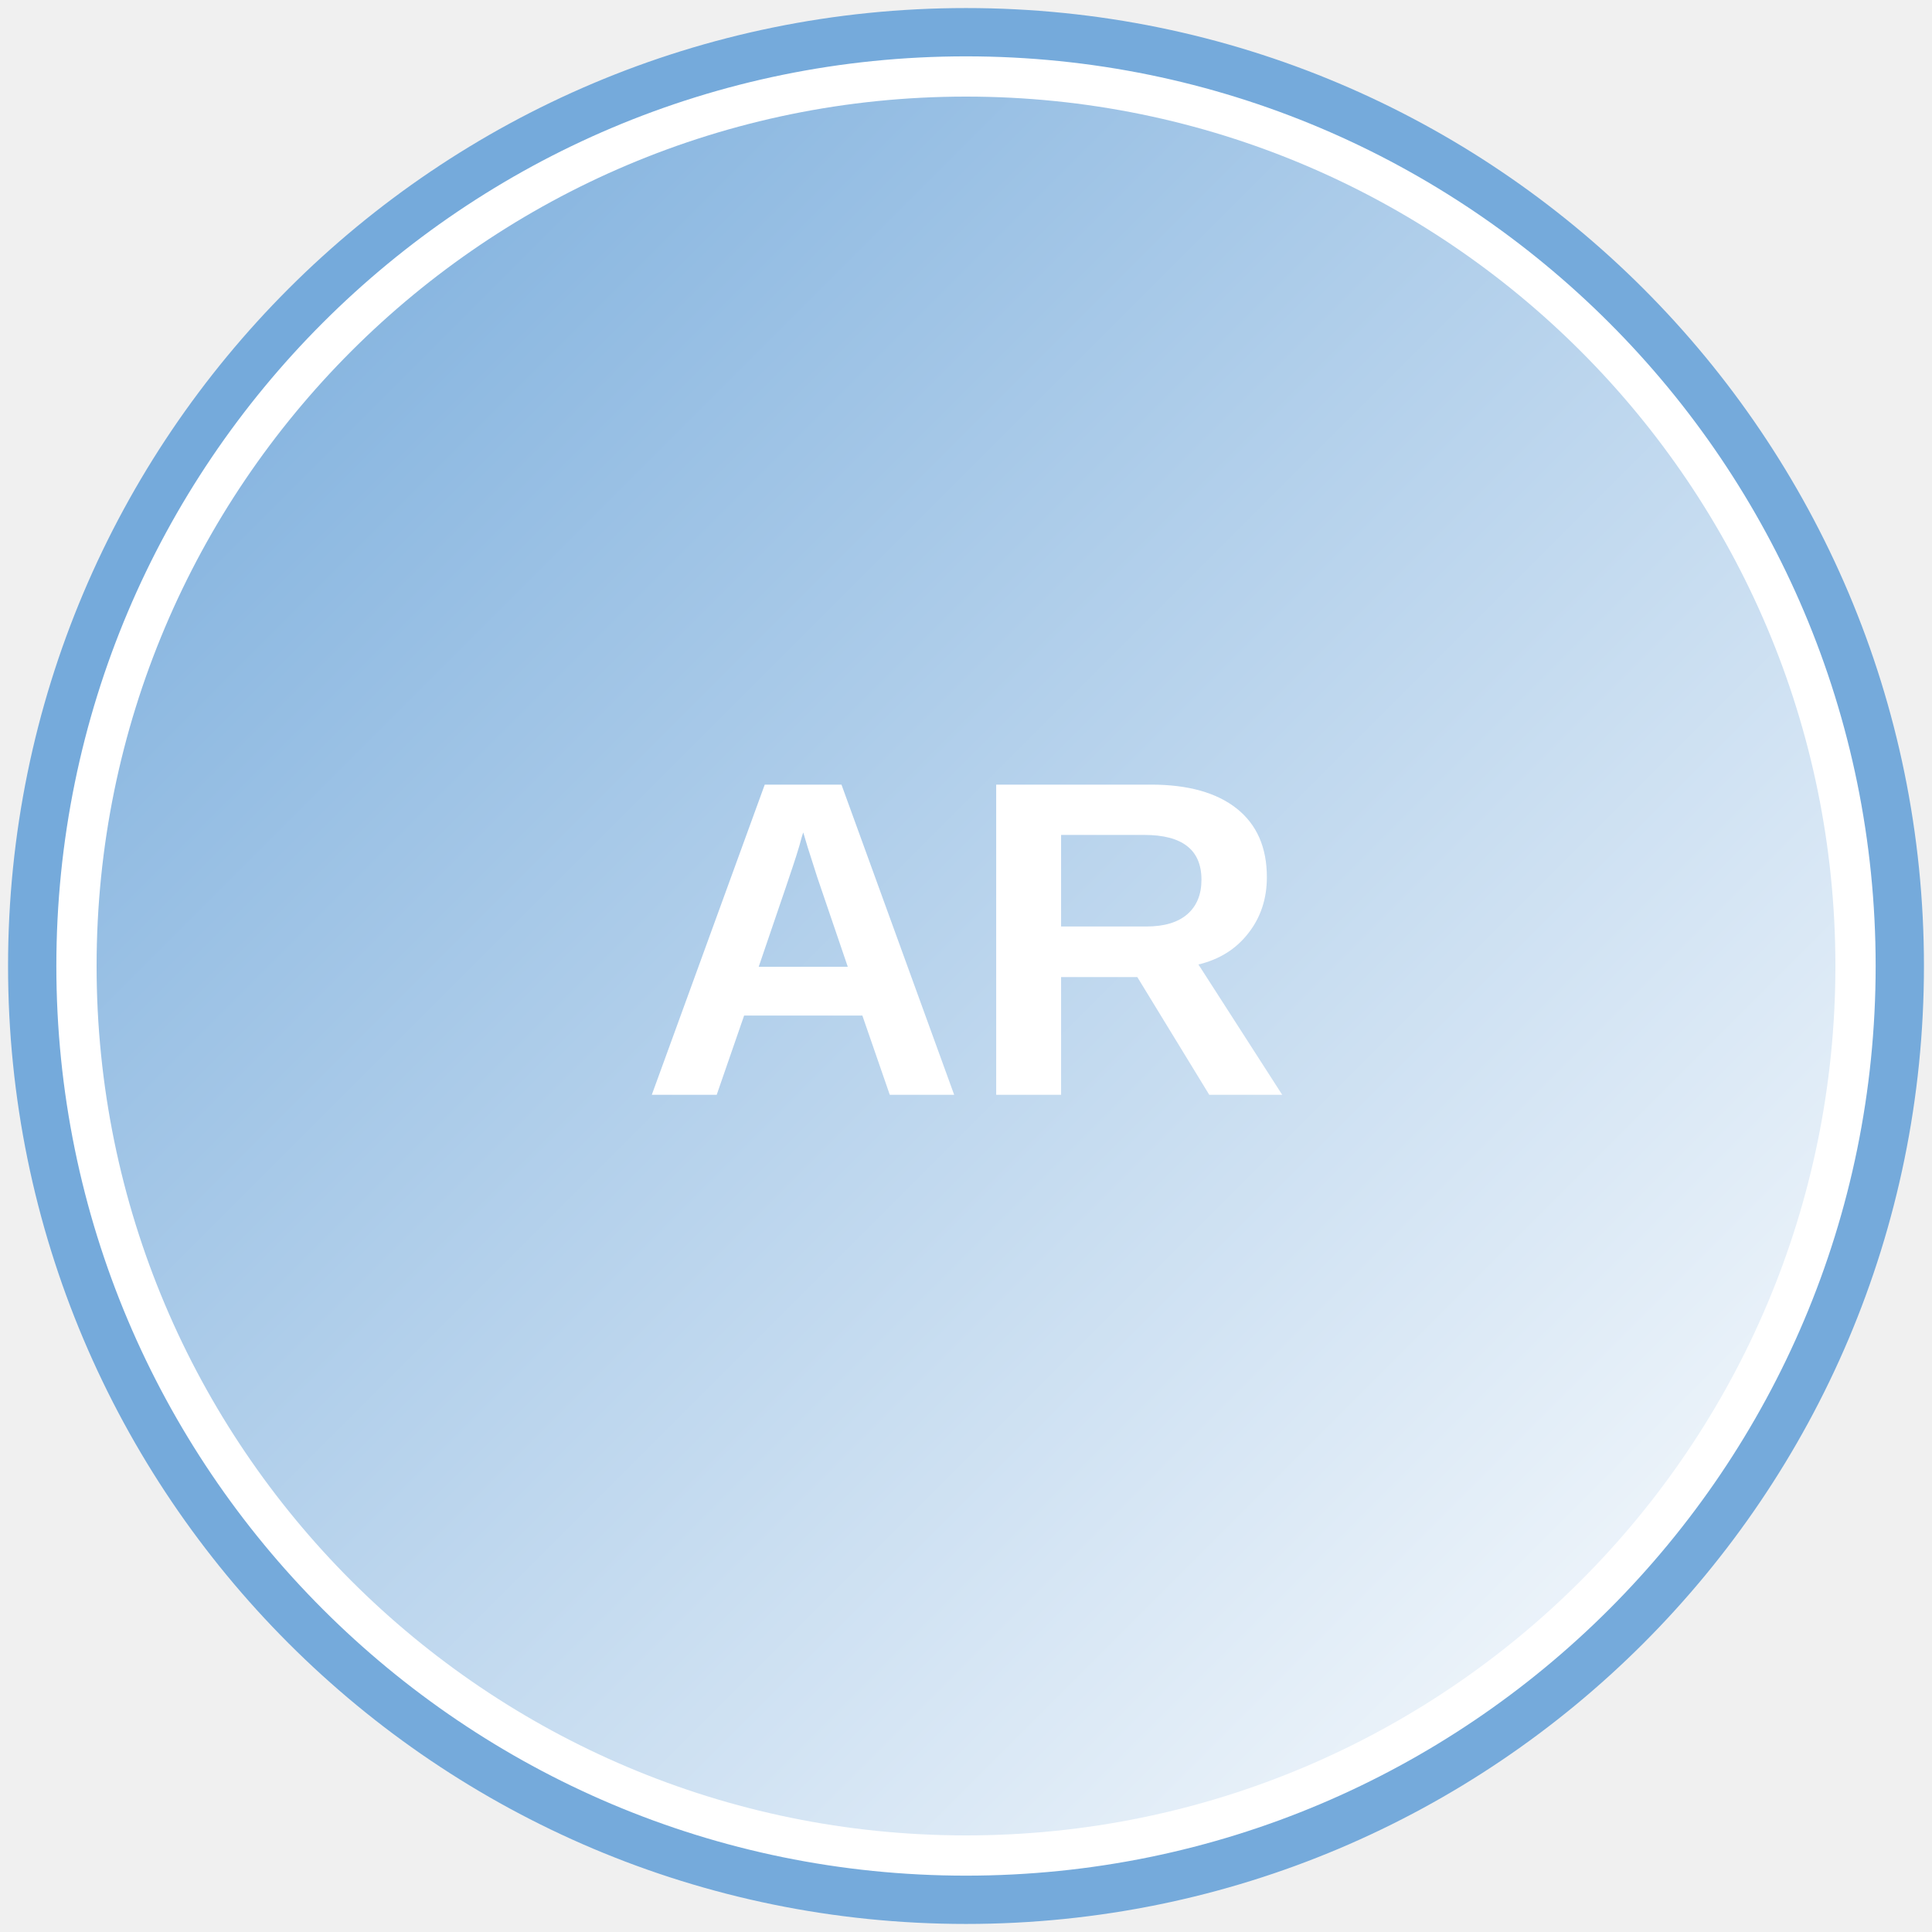
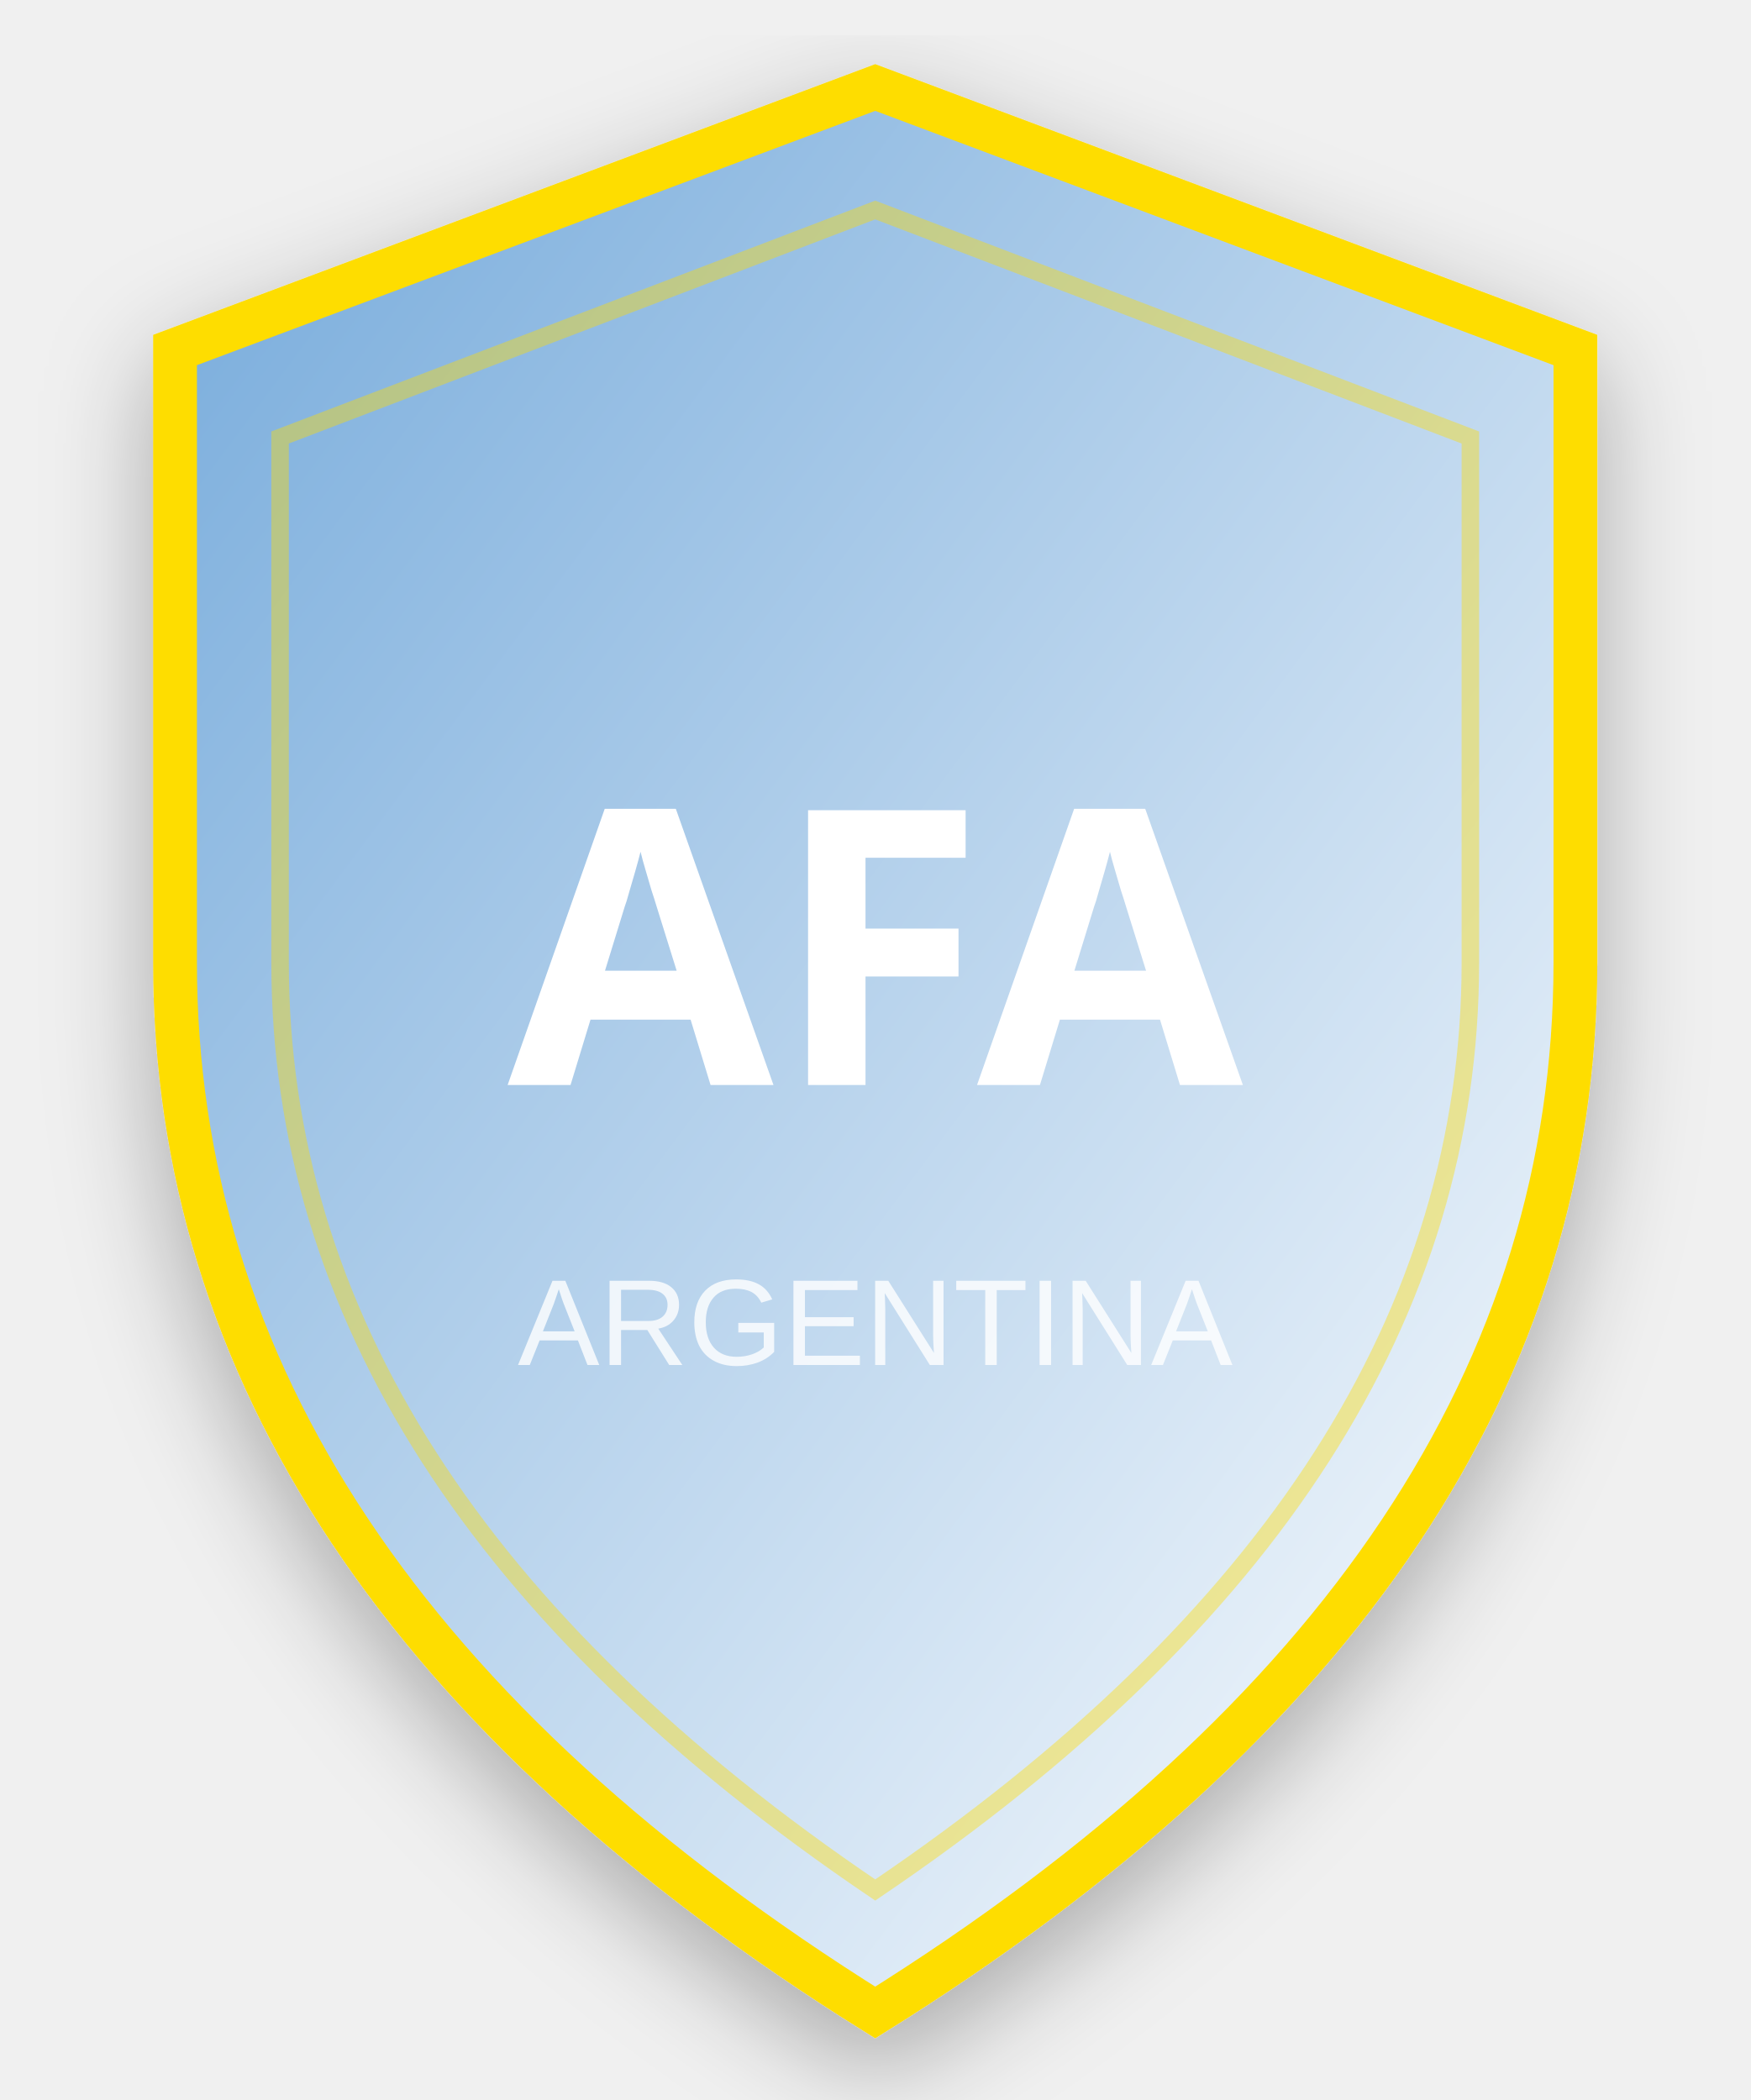
- <svg xmlns="http://www.w3.org/2000/svg" viewBox="0 0 120 120" width="120" height="120">
+ <svg xmlns="http://www.w3.org/2000/svg" viewBox="0 0 100 120" width="100" height="120">
  <defs>
-     <clipPath id="clip-argentina">
-       <circle cx="60" cy="60" r="56" />
-     </clipPath>
-     <linearGradient id="bg-argentina" x1="0" y1="0" x2="1" y2="1">
-       <stop offset="0%" stop-color="#75AADB" />
-       <stop offset="100%" stop-color="#FFFFFF" />
+     <linearGradient id="bg_argentina" x1="0%" y1="0%" x2="100%" y2="100%">
+       <stop offset="0%" style="stop-color:#75AADB;stop-opacity:1" />
+       <stop offset="100%" style="stop-color:#FFFFFF;stop-opacity:1" />
    </linearGradient>
+     <filter id="shadow_argentina">
+       <feDropShadow dx="0" dy="2" stdDeviation="3" flood-color="#000" flood-opacity="0.3" />
+     </filter>
  </defs>
-   <circle cx="60" cy="60" r="58" fill="#FFFFFF" stroke="#75AADB" stroke-width="3" />
-   <circle cx="60" cy="60" r="54" fill="url(#bg-argentina)" />
-   <text x="60" y="68" text-anchor="middle" font-family="Arial,sans-serif" font-size="28" font-weight="bold" fill="#ffffff">AR</text>
+   <path d="M50 5 L90 20 L90 55 Q90 90 50 115 Q10 90 10 55 L10 20 Z" fill="url(#bg_argentina)" stroke="#FEDD00" stroke-width="2.5" filter="url(#shadow_argentina)" />
+   <path d="M50 12 L84 25 L84 55 Q84 85 50 108 Q16 85 16 55 L16 25 Z" fill="none" stroke="#FEDD00" stroke-width="1" opacity="0.4" />
+   <text x="50" y="62" text-anchor="middle" font-family="Arial Black, sans-serif" font-size="22" font-weight="900" fill="#FFFFFF">AFA</text>
+   <text x="50" y="78" text-anchor="middle" font-family="Arial, sans-serif" font-size="7" fill="#FFFFFF" opacity="0.8">ARGENTINA</text>
</svg>
